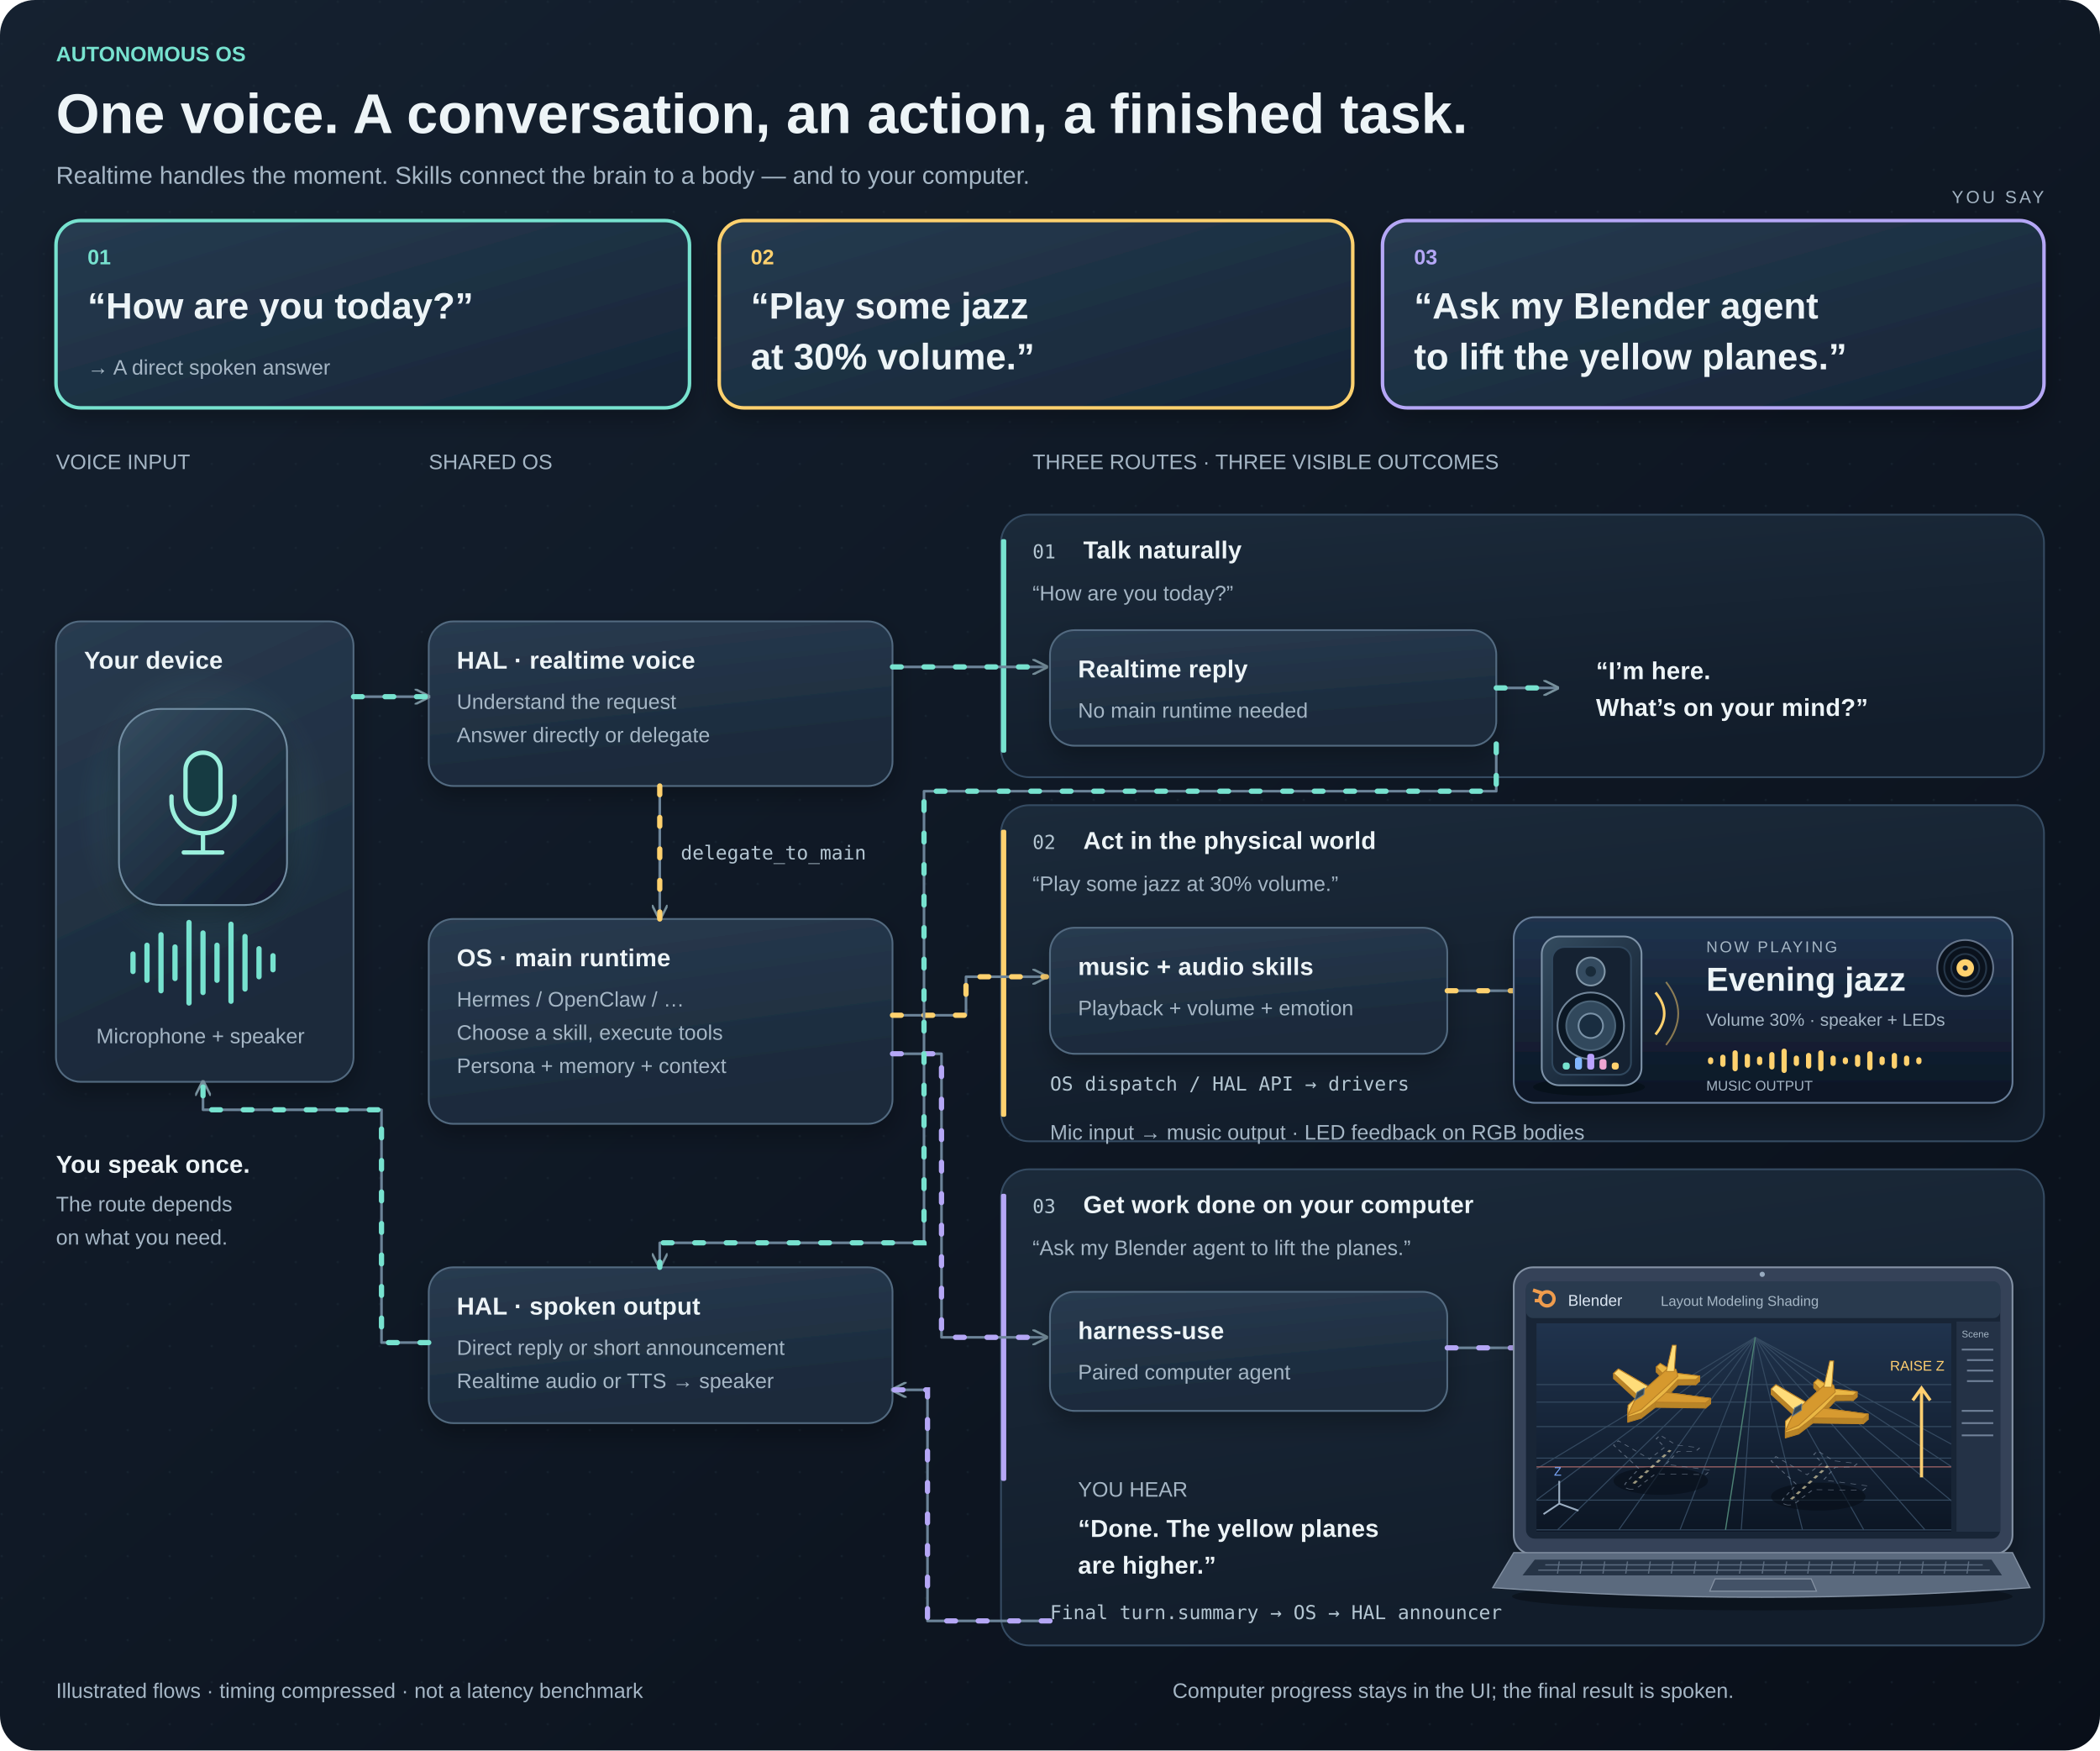
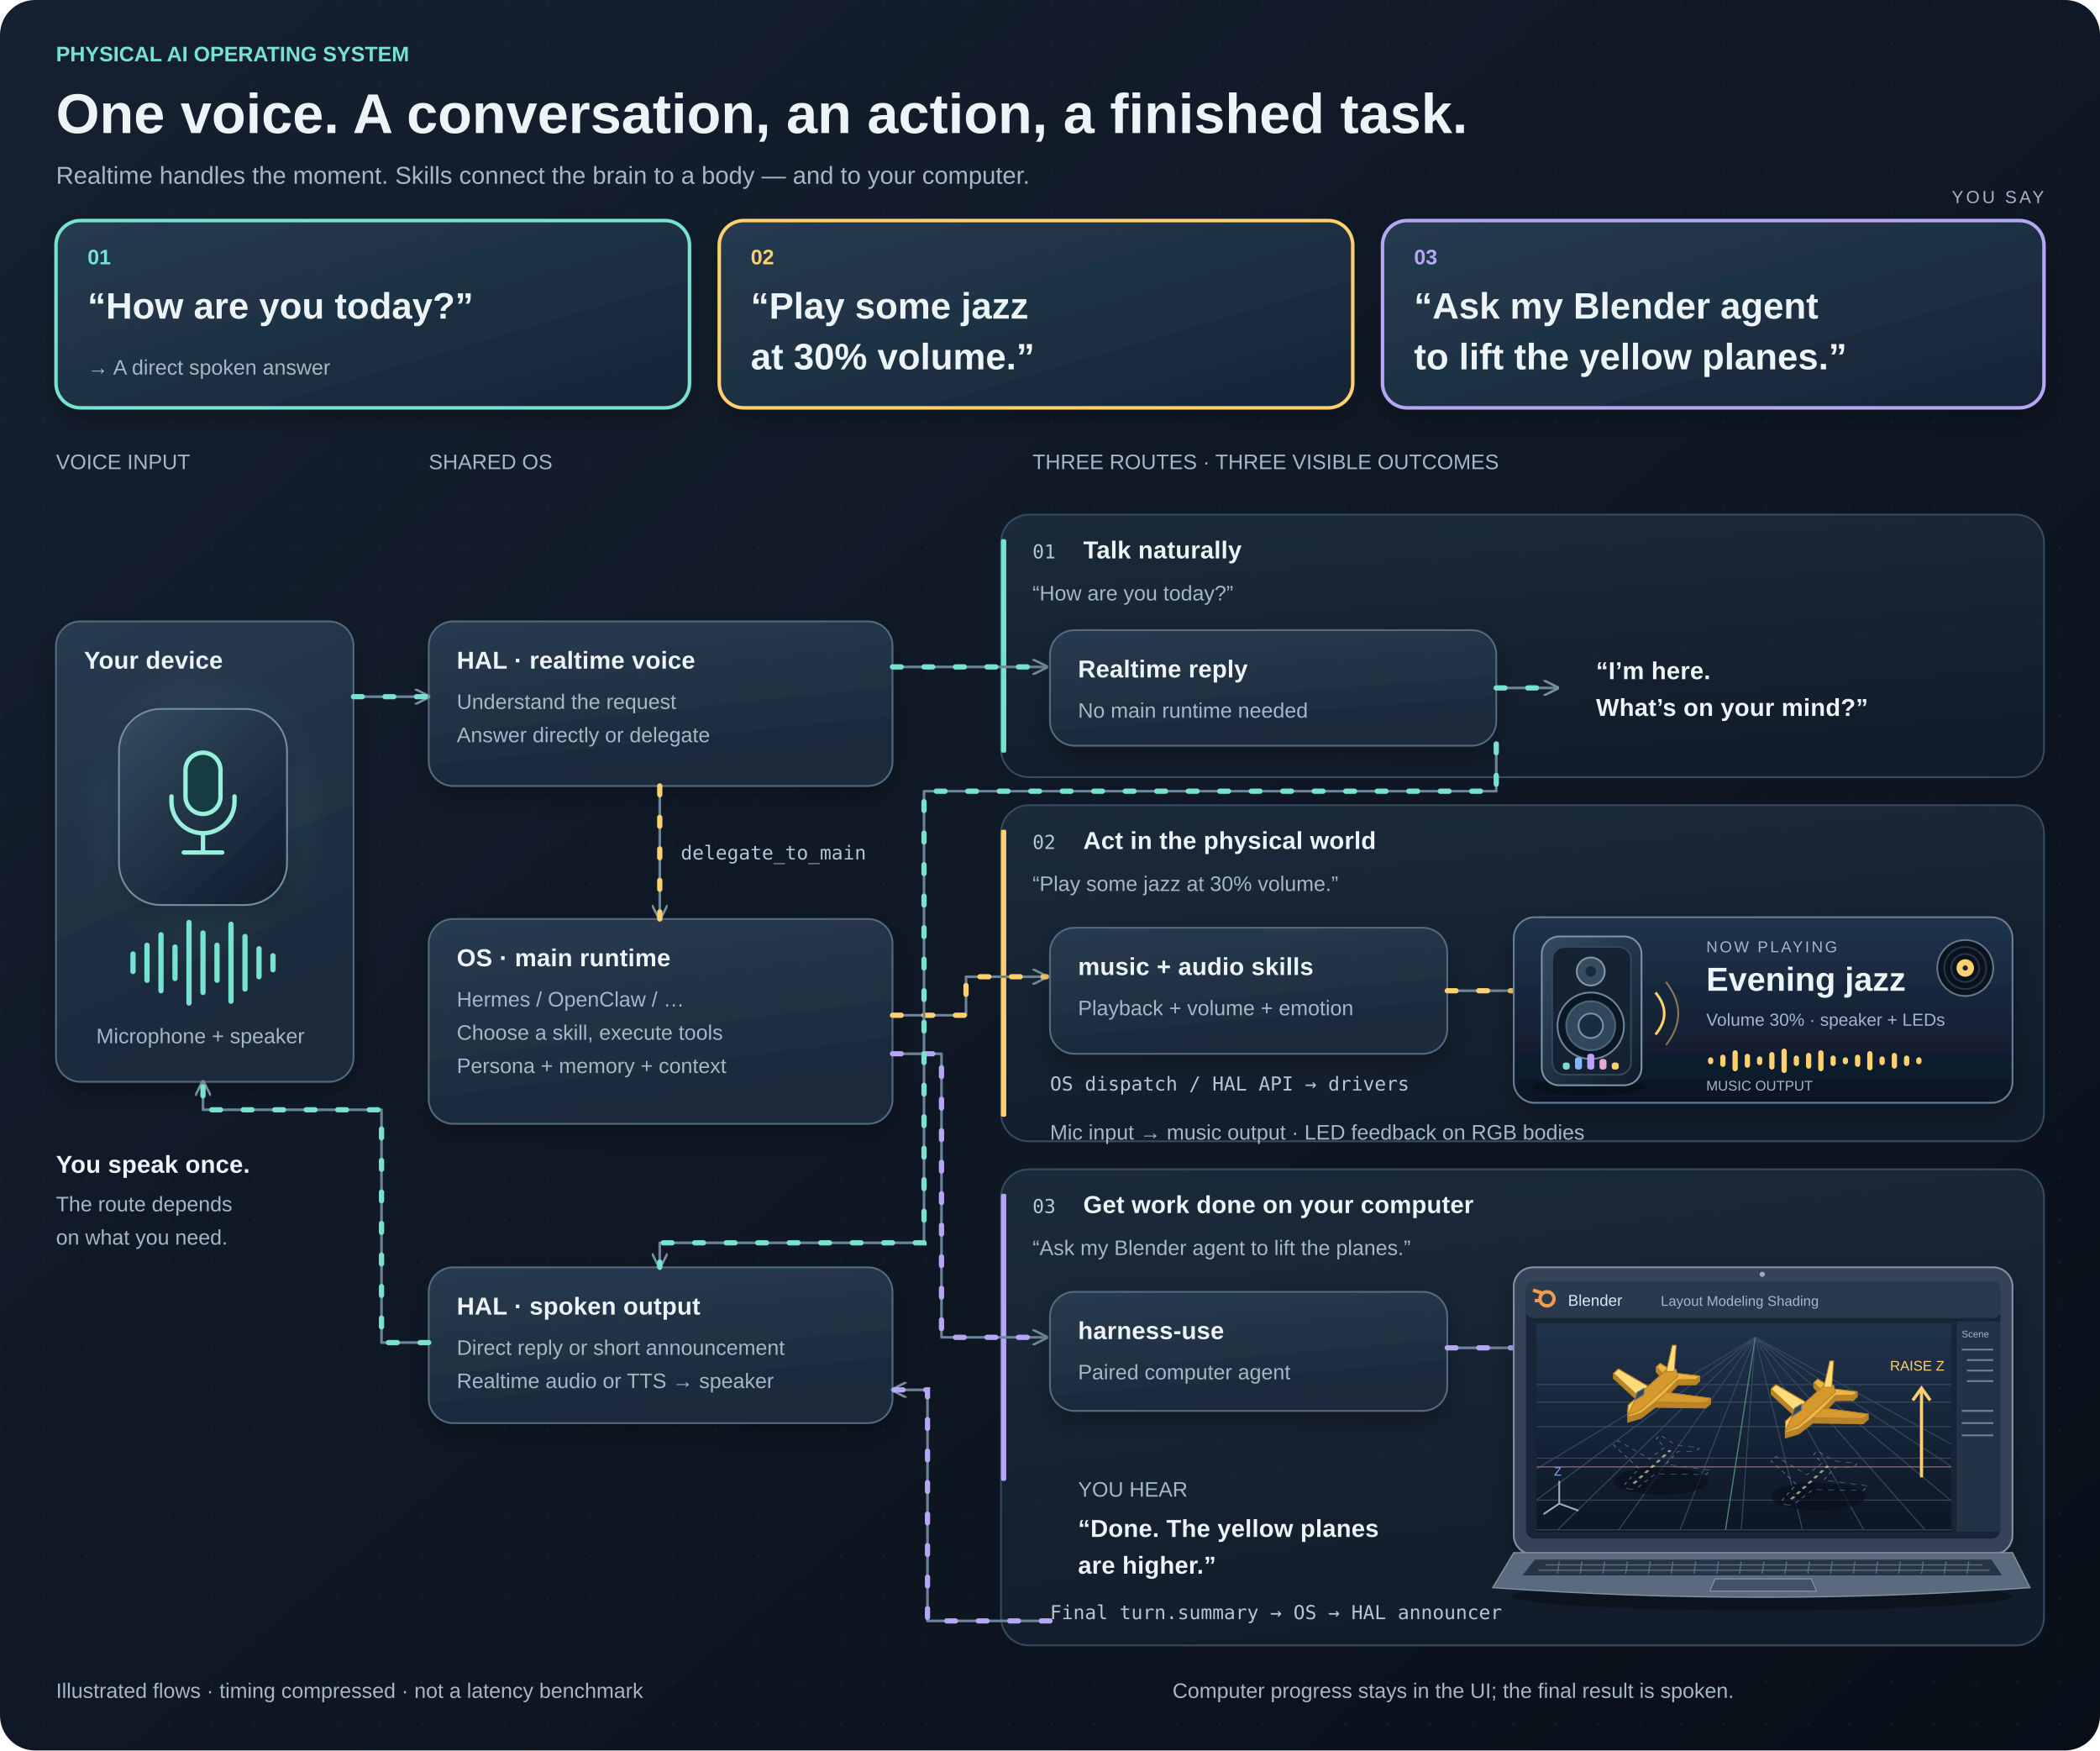
<svg xmlns="http://www.w3.org/2000/svg" width="1200" height="1000" viewBox="0 0 1200 1000" role="img" aria-labelledby="title desc">
  <defs>
    <linearGradient id="canvas" x2="1" y2="1">
      <stop stop-color="#152130" />
      <stop offset="1" stop-color="#090f19" />
    </linearGradient>
    <linearGradient id="panel" x2=".3" y2="1">
      <stop stop-color="#1b2a3a" />
      <stop offset="1" stop-color="#121d2b" />
    </linearGradient>
    <linearGradient id="card" x2=".3" y2="1">
      <stop stop-color="#293b50" />
      <stop offset="1" stop-color="#1a293a" />
    </linearGradient>
    <linearGradient id="device" x2=".8" y2="1">
      <stop stop-color="#344c60" />
      <stop offset="1" stop-color="#121f30" />
    </linearGradient>
    <linearGradient id="display" x2="0" y2="1">
      <stop stop-color="#20334d" />
      <stop offset="1" stop-color="#0c1624" />
    </linearGradient>
    <linearGradient id="input" x2="1" y2="1">
      <stop stop-color="#263b50" />
      <stop offset="1" stop-color="#162536" />
    </linearGradient>
    <radialGradient id="device-glow">
      <stop stop-color="#77e2cf" stop-opacity=".21" />
      <stop offset="1" stop-color="#77e2cf" stop-opacity="0" />
    </radialGradient>
    <radialGradient id="light-glow">
      <stop stop-color="#ffd16e" stop-opacity=".65" />
      <stop offset="1" stop-color="#ffd16e" stop-opacity="0" />
    </radialGradient>
    <filter id="depth" x="-20%" y="-30%" width="140%" height="180%">
      <feDropShadow dx="0" dy="6" stdDeviation="7" flood-color="#020811" flood-opacity=".28" />
    </filter>
    <g id="airplane">
      <path d="M0 -25 Q4 -25 4 -18 L5 -5 28 8 28 13 5 6 4 20 12 25 12 29 0 25 -12 29 -12 25 -4 20 -5 6 -28 13 -28 8 -5 -5 -4 -18 Q-4 -25 0 -25Z" />
      <path d="M0 -19 V19" fill="none" stroke="#fff0bd" stroke-width="1.5" />
    </g>
    <g id="airplane-3d">
      <polygon points="-13.8,12.5 -6.1,10.2 -6.1,7.2 -13.8,9.5" fill="#b98527" stroke="#b77e24" stroke-width=".5" stroke-linejoin="round" />
      <polygon points="-6.1,10.2 1.9,4.0 1.9,1.0 -6.1,7.2" fill="#b98527" stroke="#b77e24" stroke-width=".5" stroke-linejoin="round" />
      <polygon points="1.9,4.0 30.7,4.4 30.7,1.4 1.9,1.0" fill="#b98527" stroke="#b77e24" stroke-width=".5" stroke-linejoin="round" />
      <polygon points="30.7,4.4 33.5,1.9 33.5,-1.1 30.7,1.4" fill="#b98527" stroke="#b77e24" stroke-width=".5" stroke-linejoin="round" />
      <polygon points="33.5,1.9 8.0,-1.5 8.0,-4.5 33.5,-1.1" fill="#b98527" stroke="#b77e24" stroke-width=".5" stroke-linejoin="round" />
      <polygon points="8.0,-1.5 14.8,-8.8 14.8,-11.8 8.0,-4.5" fill="#b98527" stroke="#b77e24" stroke-width=".5" stroke-linejoin="round" />
      <polygon points="14.8,-8.8 25.0,-8.9 25.0,-11.9 14.8,-11.8" fill="#b98527" stroke="#b77e24" stroke-width=".5" stroke-linejoin="round" />
      <polygon points="25.0,-8.9 27.2,-10.9 27.2,-13.9 25.0,-11.9" fill="#b98527" stroke="#b77e24" stroke-width=".5" stroke-linejoin="round" />
      <polygon points="27.2,-10.9 13.8,-12.5 13.8,-15.5 27.2,-13.9" fill="#b98527" stroke="#b77e24" stroke-width=".5" stroke-linejoin="round" />
      <polygon points="13.8,-12.5 4.7,-18.1 4.7,-21.1 13.8,-15.5" fill="#b98527" stroke="#b77e24" stroke-width=".5" stroke-linejoin="round" />
      <polygon points="4.7,-18.1 2.5,-16.1 2.5,-19.1 4.7,-21.1" fill="#b98527" stroke="#b77e24" stroke-width=".5" stroke-linejoin="round" />
      <polygon points="2.5,-16.1 7.2,-11.2 7.2,-14.2 2.5,-19.1" fill="#b98527" stroke="#b77e24" stroke-width=".5" stroke-linejoin="round" />
      <polygon points="7.2,-11.2 -1.4,-4.5 -1.4,-7.5 7.2,-14.2" fill="#b98527" stroke="#b77e24" stroke-width=".5" stroke-linejoin="round" />
      <polygon points="-1.4,-4.5 -19.2,-14.9 -19.2,-17.9 -1.4,-7.5" fill="#b98527" stroke="#b77e24" stroke-width=".5" stroke-linejoin="round" />
      <polygon points="-19.2,-14.9 -21.9,-12.4 -21.9,-15.4 -19.2,-17.9" fill="#b98527" stroke="#b77e24" stroke-width=".5" stroke-linejoin="round" />
      <polygon points="-21.9,-12.4 -7.4,1.0 -7.4,-2.0 -21.9,-15.4" fill="#b98527" stroke="#b77e24" stroke-width=".5" stroke-linejoin="round" />
      <polygon points="-7.4,1.0 -13.7,7.8 -13.7,4.8 -7.4,-2.0" fill="#b98527" stroke="#b77e24" stroke-width=".5" stroke-linejoin="round" />
      <polygon points="-13.7,7.8 -13.8,12.5 -13.8,9.5 -13.7,4.8" fill="#b98527" stroke="#b77e24" stroke-width=".5" stroke-linejoin="round" />
      <polygon points="-13.8,9.5 -6.1,7.2 1.9,1.0 30.7,1.4 33.5,-1.1 8.0,-4.5 14.8,-11.8 25.0,-11.9 27.2,-13.9 13.8,-15.5 4.7,-21.1 2.5,-19.1 7.2,-14.2 -1.4,-7.5 -19.2,-17.9 -21.9,-15.4 -7.4,-2.0 -13.7,4.8" fill="#eab744" stroke="#b77e24" stroke-width=".5" stroke-linejoin="round" />
      <polygon points="-7.4,-2.0 -21.9,-15.4 -19.2,-17.9 -1.4,-7.5" fill="#ffdc79" stroke="#b77e24" stroke-width=".5" stroke-linejoin="round" />
      <polygon points="1.9,1.0 30.7,1.4 33.5,-1.1 8.0,-4.5" fill="#d79a30" stroke="#b77e24" stroke-width=".5" stroke-linejoin="round" />
      <polygon points="-13.8,8.5 -13.7,2.8 7.2,-16.2 13.8,-17.5 10.5,-19.5 -8.8,-2.0" fill="#f9cb61" stroke="#b77e24" stroke-width=".5" stroke-linejoin="round" />
      <polygon points="-13.8,8.5 -6.1,5.2 14.8,-13.8 13.8,-17.5 10.5,-19.5 -8.8,-2.0" fill="#d6992e" stroke="#b77e24" stroke-width=".5" stroke-linejoin="round" />
      <polygon points="-9.9,0.0 -8.5,-4.6 -4.4,-7.0 -4.7,-3.4" fill="#344653" stroke="#61788a" stroke-width=".5" stroke-linejoin="round" />
      <polygon points="8.2,-16.5 12.7,-16.5 13.8,-31.5 11.6,-31.5" fill="#ffdd78" stroke="#b77e24" stroke-width=".5" stroke-linejoin="round" />
    </g>
    <clipPath id="blender-viewport">
      <rect x="878" y="636" width="237" height="119" />
    </clipPath>
    <pattern id="grid" width="24" height="24" patternUnits="userSpaceOnUse">
      <circle cx="1" cy="1" r=".7" fill="#263542" />
    </pattern>
    <marker id="arrow" viewBox="0 0 10 10" refX="9" refY="5" markerWidth="6" markerHeight="6" orient="auto-start-reverse">
      <path d="M0 0 10 5 0 10" fill="none" stroke="#77909c" stroke-width="1.5" />
    </marker>
    <style>
 text { font-family:Arial,Helvetica,sans-serif;fill:#edf4f7 }
 .muted { fill:#a5b6c5 } .small { font-size:12px } .label { font-size:14px;font-weight:700;letter-spacing:.1px }
 .mono { font-family:Menlo,Consolas,monospace;font-size:11px;fill:#b4c6d2 }
 .box { fill:url(#card);stroke:#526a80;stroke-width:1;filter:url(#depth) }
 .wire {fill:none;stroke:#6c8499;stroke-width:1.5;stroke-linejoin:round;stroke-linecap:round;marker-end:url(#arrow)}
 .flow {fill:none;stroke-width:3;stroke-dasharray:5 13;stroke-linecap:round;animation:travel 1.3s linear infinite}
 .chat {stroke:#77e2cf} .body {stroke:#ffd16e} .work {stroke:#b5a7f6}
 .chapter {animation:chapter 18s ease-in-out infinite}
 .second {animation-delay:6s} .third {animation-delay:12s}
 .lift {animation:lift 18s ease-in-out infinite}
 .light {animation:light 18s ease-in-out infinite}
 .audio-bar {transform-box:fill-box;transform-origin:center;animation:audio-wave 1.1s ease-in-out infinite alternate}
 @keyframes audio-wave {from{transform:scaleY(.35);opacity:.55}to{transform:scaleY(1);opacity:1}}
 @keyframes travel {to {stroke-dashoffset:-36}}
 @keyframes chapter {0%,30% {opacity:1} 34%,96% {opacity:.22} 100% {opacity:1}}
 @keyframes lift {0%,70% {transform:translateY(38px)} 84%,97% {transform:translateY(0)} 100% {transform:translateY(38px)}}
 @keyframes light {0%,35%,67%,100% {opacity:.15} 46%,61% {opacity:.9}}
 @media (prefers-reduced-motion:reduce) {.flow,.chapter,.lift,.light,.audio-bar {animation:none}.chapter {opacity:1}.light {opacity:.5}}
 </style>
  </defs>
  <rect width="1200" height="1000" rx="20" fill="url(#canvas)" />
  <rect width="1200" height="1000" rx="20" fill="url(#grid)" opacity=".3" />
-   <text x="32" y="35" font-size="12" font-weight="700" style="fill:#77e2cf">AUTONOMOUS OS</text>
+   <text x="32" y="35" font-size="12" font-weight="700" style="fill:#77e2cf">PHYSICAL AI OPERATING SYSTEM</text>
  <text x="32" y="76" font-size="32" font-weight="700">One voice. A conversation, an action, a finished task.</text>
  <text x="32" y="105" font-size="14" class="muted">Realtime handles the moment. Skills connect the brain to a body — and to your computer.</text>
  <text x="1168" y="116" text-anchor="end" font-size="10" letter-spacing="1.5" class="muted">YOU SAY</text>
  <g>
    <rect x="32" y="126" width="362" height="107" rx="14" fill="url(#input)" stroke="#496178" filter="url(#depth)" />
    <rect x="32" y="126" width="362" height="107" rx="14" fill="none" stroke="#77e2cf" stroke-width="2" class="chapter " />
    <text x="50" y="151" font-size="12" font-weight="700" style="fill:#77e2cf">01</text>
    <text x="50" y="182" font-size="21" font-weight="700">“How are you today?”</text>
    <text x="50" y="214" class="small muted">→ A direct spoken answer</text>
    <rect x="411" y="126" width="362" height="107" rx="14" fill="url(#input)" stroke="#496178" filter="url(#depth)" />
    <rect x="411" y="126" width="362" height="107" rx="14" fill="none" stroke="#ffd16e" stroke-width="2" class="chapter second" />
    <text x="429" y="151" font-size="12" font-weight="700" style="fill:#ffd16e">02</text>
    <text x="429" y="182" font-size="21" font-weight="700">“Play some jazz</text>
    <text x="429" y="211" font-size="21" font-weight="700">at 30% volume.”</text>
    <rect x="790" y="126" width="378" height="107" rx="14" fill="url(#input)" stroke="#496178" filter="url(#depth)" />
    <rect x="790" y="126" width="378" height="107" rx="14" fill="none" stroke="#b5a7f6" stroke-width="2" class="chapter third" />
    <text x="808" y="151" font-size="12" font-weight="700" style="fill:#b5a7f6">03</text>
    <text x="808" y="182" font-size="21" font-weight="700">“Ask my Blender agent</text>
    <text x="808" y="211" font-size="21" font-weight="700">to lift the yellow planes.”</text>
  </g>
  <g transform="translate(0 120)">
    <text x="32" y="148" class="small muted">VOICE INPUT</text>
    <text x="245" y="148" class="small muted">SHARED OS</text>
    <text x="590" y="148" class="small muted">THREE ROUTES · THREE VISIBLE OUTCOMES</text>
    <rect x="572" y="174" width="596" height="150" rx="16" fill="url(#panel)" stroke="#354b62" />
    <text x="590" y="199" class="mono">01</text>
    <text x="619" y="199" class="label">Talk naturally</text>
    <text x="590" y="223" class="small muted">“How are you today?”</text>
    <rect x="572" y="188" width="3" height="122" rx="1" fill="#77e2cf" class="chapter " />
    <rect x="572" y="340" width="596" height="192" rx="16" fill="url(#panel)" stroke="#354b62" />
    <text x="590" y="365" class="mono">02</text>
    <text x="619" y="365" class="label">Act in the physical world</text>
    <text x="590" y="389" class="small muted">“Play some jazz at 30% volume.”</text>
    <rect x="572" y="354" width="3" height="164" rx="1" fill="#ffd16e" class="chapter second" />
    <rect x="572" y="548" width="596" height="272" rx="16" fill="url(#panel)" stroke="#354b62" />
    <text x="590" y="573" class="mono">03</text>
    <text x="619" y="573" class="label">Get work done on your computer</text>
    <text x="590" y="597" class="small muted">“Ask my Blender agent to lift the planes.”</text>
    <rect x="572" y="562" width="3" height="164" rx="1" fill="#b5a7f6" class="chapter third" />
    <rect x="32" y="235" width="170" height="263" rx="14" class="box" />
    <text x="48" y="262" class="label">Your device</text>
    <ellipse cx="116" cy="344" rx="72" ry="85" fill="url(#device-glow)" />
    <rect x="68" y="285" width="96" height="112" rx="24" fill="url(#device)" stroke="#728da2" filter="url(#depth)" />
    <g fill="none" stroke="#9aefdc" stroke-width="2.5" stroke-linecap="round" stroke-linejoin="round">
      <rect x="106" y="310" width="20" height="35" rx="10" fill="#163b42" />
      <path d="M98 335 V338 A18 18 0 0 0 134 338 V335 M116 356 V367 M105 367 H127" />
    </g>
    <path d="M76 425 v10" stroke="#77e2cf" stroke-width="3" stroke-linecap="round" class="audio-bar" style="animation-delay:-0.00s" />
    <path d="M84 420 v20" stroke="#77e2cf" stroke-width="3" stroke-linecap="round" class="audio-bar" style="animation-delay:-0.13s" />
    <path d="M92 414 v32" stroke="#77e2cf" stroke-width="3" stroke-linecap="round" class="audio-bar" style="animation-delay:-0.26s" />
    <path d="M100 421 v18" stroke="#77e2cf" stroke-width="3" stroke-linecap="round" class="audio-bar" style="animation-delay:-0.39s" />
    <path d="M108 407 v46" stroke="#77e2cf" stroke-width="3" stroke-linecap="round" class="audio-bar" style="animation-delay:-0.52s" />
    <path d="M116 413 v34" stroke="#77e2cf" stroke-width="3" stroke-linecap="round" class="audio-bar" style="animation-delay:-0.65s" />
    <path d="M124 420 v20" stroke="#77e2cf" stroke-width="3" stroke-linecap="round" class="audio-bar" style="animation-delay:-0.78s" />
    <path d="M132 408 v44" stroke="#77e2cf" stroke-width="3" stroke-linecap="round" class="audio-bar" style="animation-delay:-0.91s" />
    <path d="M140 415 v30" stroke="#77e2cf" stroke-width="3" stroke-linecap="round" class="audio-bar" style="animation-delay:-1.04s" />
    <path d="M148 422 v16" stroke="#77e2cf" stroke-width="3" stroke-linecap="round" class="audio-bar" style="animation-delay:-1.17s" />
    <path d="M156 426 v8" stroke="#77e2cf" stroke-width="3" stroke-linecap="round" class="audio-bar" style="animation-delay:-1.30s" />
    <text x="55" y="476" class="small muted">Microphone + speaker</text>
    <rect x="245" y="235" width="265" height="94" rx="14" class="box" />
    <text x="261" y="262" class="label">HAL · realtime voice</text>
    <text x="261" y="285" class="small muted">Understand the request</text>
    <text x="261" y="304" class="small muted">Answer directly or delegate</text>
    <rect x="245" y="405" width="265" height="117" rx="14" class="box" />
    <text x="261" y="432" class="label">OS · main runtime</text>
    <text x="261" y="455" class="small muted">Hermes / OpenClaw / …</text>
    <text x="261" y="474" class="small muted">Choose a skill, execute tools</text>
    <text x="261" y="493" class="small muted">Persona + memory + context</text>
    <path d="M202 278 H245" class="wire" />
    <g class="chapter ">
      <path d="M202 278 H245" class="flow chat" />
    </g>
    <path d="M377 329 V405" class="wire" />
    <g class="chapter second">
      <path d="M377 329 V405" class="flow body" />
    </g>
    <text x="389" y="371" class="mono">delegate_to_main</text>
    <path d="M510 261 H598" class="wire" />
    <g class="chapter ">
      <path d="M510 261 H598" class="flow chat" />
    </g>
    <rect x="600" y="240" width="255" height="66" rx="14" class="box" />
    <text x="616" y="267" class="label">Realtime reply</text>
    <text x="616" y="290" class="small muted">No main runtime needed</text>
    <path d="M855 273 H890" class="wire" />
    <g class="chapter ">
      <path d="M855 273 H890" class="flow chat" />
    </g>
    <text x="912" y="268" class="label">“I’m here.</text>
    <text x="912" y="289" class="label">What’s on your mind?”</text>
    <path d="M510 460 H552 V438 H598" class="wire" />
    <g class="chapter second">
      <path d="M510 460 H552 V438 H598" class="flow body" />
    </g>
    <rect x="600" y="410" width="227" height="72" rx="14" class="box" />
    <text x="616" y="437" class="label">music + audio skills</text>
    <text x="616" y="460" class="small muted">Playback + volume + emotion</text>
    <path d="M827 446 H881" class="wire" />
    <g class="chapter second">
      <path d="M827 446 H881" class="flow body" />
    </g>
    <rect x="865" y="404" width="285" height="106" rx="12" fill="url(#display)" stroke="#677e99" filter="url(#depth)" />
    <ellipse cx="908" cy="501" rx="32" ry="5" fill="#07111b" />
    <rect x="881" y="415" width="57" height="85" rx="10" fill="url(#device)" stroke="#7e93a8" />
    <rect x="887" y="421" width="45" height="73" rx="7" fill="#152232" stroke="#30475d" />
    <circle cx="909" cy="435" r="8" fill="#344b60" stroke="#8297a8" />
    <circle cx="909" cy="435" r="3" fill="#192b3a" />
    <circle cx="909" cy="466" r="19" fill="#0b1724" stroke="#72869a" />
    <circle cx="909" cy="466" r="14" fill="#31485c" stroke="#4c6478" />
    <circle cx="909" cy="466" r="7" fill="#192d40" stroke="#7a92a7" />
    <g class="chapter second">
      <path d="M946 447 Q956 459 946 471" fill="none" stroke="#ffd16e" stroke-width="1.5" />
      <path d="M952 441 Q966 459 952 477" fill="none" stroke="#ffd16e" stroke-width="1" opacity=".5" />
    </g>
    <text x="975" y="424" font-size="9" letter-spacing="1.2" class="muted">NOW PLAYING</text>
    <text x="975" y="446" font-size="19" font-weight="700">Evening jazz</text>
    <text x="975" y="466" font-size="10" class="muted">Volume 30% · speaker + LEDs</text>
    <g transform="translate(1123 433)">
      <circle r="16" fill="#0a121d" stroke="#65758b" />
      <circle r="12" fill="none" stroke="#263749" />
      <circle r="8" fill="none" stroke="#263749" />
      <circle r="5" fill="#ffd16e" />
      <circle r="1.5" fill="#192636" />
    </g>
    <rect x="893" y="487" width="4" height="4" rx="1.5" fill="#77e2cf" class="audio-bar" style="animation-delay:-0.0s" />
    <rect x="900" y="484" width="4" height="7" rx="1.5" fill="#82b7ff" class="audio-bar" style="animation-delay:-0.17s" />
    <rect x="907" y="482" width="4" height="9" rx="1.5" fill="#baa2ff" class="audio-bar" style="animation-delay:-0.34s" />
    <rect x="914" y="485" width="4" height="6" rx="1.5" fill="#efa6d2" class="audio-bar" style="animation-delay:-0.51s" />
    <rect x="921" y="487" width="4" height="4" rx="1.5" fill="#ffd16e" class="audio-bar" style="animation-delay:-0.68s" />
    <rect x="976" y="484.0" width="3" height="4" rx="1.5" fill="#ffd16e" class="audio-bar" style="animation-delay:-0.0s" />
    <rect x="983" y="482.5" width="3" height="7" rx="1.5" fill="#ffd16e" class="audio-bar" style="animation-delay:-0.12s" />
    <rect x="990" y="480.0" width="3" height="12" rx="1.5" fill="#ffd16e" class="audio-bar" style="animation-delay:-0.24s" />
    <rect x="997" y="482.0" width="3" height="8" rx="1.5" fill="#ffd16e" class="audio-bar" style="animation-delay:-0.36s" />
    <rect x="1004" y="483.5" width="3" height="5" rx="1.5" fill="#ffd16e" class="audio-bar" style="animation-delay:-0.48s" />
    <rect x="1011" y="481.0" width="3" height="10" rx="1.5" fill="#ffd16e" class="audio-bar" style="animation-delay:-0.6s" />
    <rect x="1018" y="479.0" width="3" height="14" rx="1.5" fill="#ffd16e" class="audio-bar" style="animation-delay:-0.72s" />
    <rect x="1025" y="483.0" width="3" height="6" rx="1.5" fill="#ffd16e" class="audio-bar" style="animation-delay:-0.84s" />
    <rect x="1032" y="481.5" width="3" height="9" rx="1.5" fill="#ffd16e" class="audio-bar" style="animation-delay:-0.96s" />
    <rect x="1039" y="480.0" width="3" height="12" rx="1.5" fill="#ffd16e" class="audio-bar" style="animation-delay:-1.08s" />
    <rect x="1046" y="483.0" width="3" height="6" rx="1.5" fill="#ffd16e" class="audio-bar" style="animation-delay:-1.2s" />
    <rect x="1053" y="484.0" width="3" height="4" rx="1.5" fill="#ffd16e" class="audio-bar" style="animation-delay:-1.32s" />
    <rect x="1060" y="482.5" width="3" height="7" rx="1.5" fill="#ffd16e" class="audio-bar" style="animation-delay:-1.44s" />
    <rect x="1067" y="480.5" width="3" height="11" rx="1.5" fill="#ffd16e" class="audio-bar" style="animation-delay:-1.56s" />
    <rect x="1074" y="483.5" width="3" height="5" rx="1.5" fill="#ffd16e" class="audio-bar" style="animation-delay:-1.68s" />
    <rect x="1081" y="481.5" width="3" height="9" rx="1.5" fill="#ffd16e" class="audio-bar" style="animation-delay:-1.8s" />
    <rect x="1088" y="483.0" width="3" height="6" rx="1.5" fill="#ffd16e" class="audio-bar" style="animation-delay:-1.92s" />
    <rect x="1095" y="484.0" width="3" height="4" rx="1.5" fill="#ffd16e" class="audio-bar" style="animation-delay:-2.04s" />
    <text x="975" y="503" font-size="8" class="muted">MUSIC OUTPUT</text>
    <text x="600" y="503" class="mono">OS dispatch / HAL API → drivers</text>
    <text x="600" y="531" class="small muted">Mic input → music output · LED feedback on RGB bodies</text>
    <path d="M510 482 H538 V644 H598" class="wire" />
    <g class="chapter third">
      <path d="M510 482 H538 V644 H598" class="flow work" />
    </g>
    <rect x="600" y="618" width="227" height="68" rx="14" class="box" />
    <text x="616" y="645" class="label">harness-use</text>
    <text x="616" y="668" class="small muted">Paired computer agent</text>
    <path d="M827 650 H878" class="wire" />
    <g class="chapter third">
      <path d="M827 650 H878" class="flow work" />
    </g>
    <ellipse cx="1007" cy="792" rx="143" ry="8" fill="#050b12" opacity=".5" />
    <rect x="865" y="604" width="285" height="164" rx="11" fill="#344358" stroke="#8492a5" filter="url(#depth)" />
    <rect x="872" y="612" width="271" height="147" rx="5" fill="#182536" />
    <circle cx="1007" cy="608" r="1.5" fill="#98abc0" />
    <rect x="872" y="612" width="271" height="21" rx="4" fill="#293a4e" />
    <circle cx="884" cy="622" r="4" fill="none" stroke="#ef9c4d" stroke-width="2" />
    <path d="M876 617 L882 619 M877 623 H880" stroke="#ef9c4d" stroke-width="2" />
    <text x="896" y="626" font-size="9" style="fill:#dbe5f1">Blender</text>
    <text x="949" y="626" font-size="8" class="muted">Layout   Modeling   Shading</text>
    <g clip-path="url(#blender-viewport)">
      <rect x="878" y="636" width="237" height="119" fill="url(#display)" />
      <path d="M1003 644 L820 754" stroke="#344960" stroke-width=".6" />
      <path d="M1003 644 L855 754" stroke="#344960" stroke-width=".6" />
      <path d="M1003 644 L890 754" stroke="#344960" stroke-width=".6" />
      <path d="M1003 644 L925 754" stroke="#344960" stroke-width=".6" />
      <path d="M1003 644 L960 754" stroke="#344960" stroke-width=".6" />
      <path d="M1003 644 L995 754" stroke="#344960" stroke-width=".6" />
      <path d="M1003 644 L1030 754" stroke="#344960" stroke-width=".6" />
      <path d="M1003 644 L1065 754" stroke="#344960" stroke-width=".6" />
      <path d="M1003 644 L1100 754" stroke="#344960" stroke-width=".6" />
      <path d="M1003 644 L1135 754" stroke="#344960" stroke-width=".6" />
      <path d="M1003 644 L1170 754" stroke="#344960" stroke-width=".6" />
      <path d="M1003 644 L1205 754" stroke="#344960" stroke-width=".6" />
      <path d="M878 671 H1115" stroke="#344960" stroke-width=".6" />
      <path d="M878 681 H1115" stroke="#344960" stroke-width=".6" />
      <path d="M878 695 H1115" stroke="#344960" stroke-width=".6" />
      <path d="M878 713 H1115" stroke="#344960" stroke-width=".6" />
      <path d="M878 737 H1115" stroke="#344960" stroke-width=".6" />
      <path d="M878 754 H1115" stroke="#344960" stroke-width=".6" />
      <path d="M878 718 H1115" stroke="#976061" stroke-width=".7" />
      <path d="M1003 644 L986 754" stroke="#4d8275" stroke-width=".7" />
      <ellipse cx="949" cy="726" rx="27" ry="8" fill="#060e18" opacity=".6" />
      <use href="#airplane" transform="translate(944 718) matrix(.94 .3 .55 -.5 0 0)" fill="none" stroke="#8c9aad" stroke-width=".6" stroke-dasharray="3 3" opacity=".6" />
      <ellipse cx="1039" cy="735" rx="27" ry="8" fill="#060e18" opacity=".6" />
      <use href="#airplane" transform="translate(1034 727) matrix(.94 .3 .55 -.5 0 0)" fill="none" stroke="#8c9aad" stroke-width=".6" stroke-dasharray="3 3" opacity=".6" />
      <g class="lift">
        <use href="#airplane-3d" transform="translate(944 680)" />
        <use href="#airplane-3d" transform="translate(1034 689)" />
      </g>
      <path d="M1098 724 V673 M1093 680 L1098 673 1103 680" fill="none" stroke="#ffcf70" stroke-width="1.8" />
      <text x="1080" y="663" font-size="8" style="fill:#ffcf70">RAISE Z</text>
      <path d="M891 739 V726 M891 739 L902 743 M891 739 L882 745" fill="none" stroke="#9cafc3" stroke-width="1" />
      <text x="888" y="723" font-size="7" style="fill:#7daaff">Z</text>
    </g>
    <rect x="1118" y="635" width="25" height="120" fill="#243246" />
    <text x="1121" y="644" font-size="5.5" class="muted">Scene</text>
    <path d="M1121 651 H1139 M1124 657 H1139 M1124 663 H1139 M1124 669 H1139 M1121 686 H1139 M1121 693 H1139 M1121 700 H1139" stroke="#718299" stroke-width="1" />
    <path d="M865 767 H1150 L1160 787 Q1007 798 853 787Z" fill="#5b6a7e" stroke="#8290a2" stroke-width=".7" />
    <path d="M877 771 H1138 L1144 780 H870Z" fill="#263446" />
    <path d="M883 774 H1133 M879 777 H1137" stroke="#5c6c80" stroke-width=".7" />
    <path d="M891 772 l-1 7" stroke="#5c6c80" stroke-width=".7" />
    <path d="M904 772 l-1 7" stroke="#5c6c80" stroke-width=".7" />
    <path d="M917 772 l-1 7" stroke="#5c6c80" stroke-width=".7" />
    <path d="M930 772 l-1 7" stroke="#5c6c80" stroke-width=".7" />
    <path d="M943 772 l-1 7" stroke="#5c6c80" stroke-width=".7" />
    <path d="M956 772 l-1 7" stroke="#5c6c80" stroke-width=".7" />
    <path d="M969 772 l-1 7" stroke="#5c6c80" stroke-width=".7" />
    <path d="M982 772 l-1 7" stroke="#5c6c80" stroke-width=".7" />
    <path d="M995 772 l-1 7" stroke="#5c6c80" stroke-width=".7" />
    <path d="M1008 772 l-1 7" stroke="#5c6c80" stroke-width=".7" />
    <path d="M1021 772 l-1 7" stroke="#5c6c80" stroke-width=".7" />
    <path d="M1034 772 l-1 7" stroke="#5c6c80" stroke-width=".7" />
    <path d="M1047 772 l-1 7" stroke="#5c6c80" stroke-width=".7" />
    <path d="M1060 772 l-1 7" stroke="#5c6c80" stroke-width=".7" />
    <path d="M1073 772 l-1 7" stroke="#5c6c80" stroke-width=".7" />
    <path d="M1086 772 l-1 7" stroke="#5c6c80" stroke-width=".7" />
    <path d="M1099 772 l-1 7" stroke="#5c6c80" stroke-width=".7" />
    <path d="M1112 772 l-1 7" stroke="#5c6c80" stroke-width=".7" />
    <path d="M1125 772 l-1 7" stroke="#5c6c80" stroke-width=".7" />
    <path d="M980 782 H1035 L1038 789 H977Z" fill="#435267" stroke="#8794a5" stroke-width=".6" />
    <text x="616" y="735" class="small muted">YOU HEAR</text>
    <text x="616" y="758" class="label">“Done. The yellow planes</text>
    <text x="616" y="779" class="label">are higher.”</text>
    <text x="600" y="805" class="mono">Final turn.summary → OS → HAL announcer</text>
    <rect x="245" y="604" width="265" height="89" rx="14" class="box" />
    <text x="261" y="631" class="label">HAL · spoken output</text>
    <text x="261" y="654" class="small muted">Direct reply or short announcement</text>
    <text x="261" y="673" class="small muted">Realtime audio or TTS → speaker</text>
    <path d="M855 305 V332 H528 V590 H377 V604" class="wire" />
    <g class="chapter ">
      <path d="M855 305 V332 H528 V590 H377 V604" class="flow chat" />
    </g>
    <path d="M600 806 H530 V674 H510" class="wire" />
    <g class="chapter third">
      <path d="M600 806 H530 V674 H510" class="flow work" />
    </g>
    <path d="M245 647 H218 V514 H116 V498" class="wire" />
    <g class="chapter ">
      <path d="M245 647 H218 V514 H116 V498" class="flow chat" />
    </g>
    <text x="32" y="550" class="label">You speak once.</text>
    <text x="32" y="572" class="small muted">The route depends</text>
    <text x="32" y="591" class="small muted">on what you need.</text>
    <text x="32" y="850" class="small muted">Illustrated flows · timing compressed · not a latency benchmark</text>
    <text x="670" y="850" class="small muted">Computer progress stays in the UI; the final result is spoken.</text>
  </g>
</svg>
